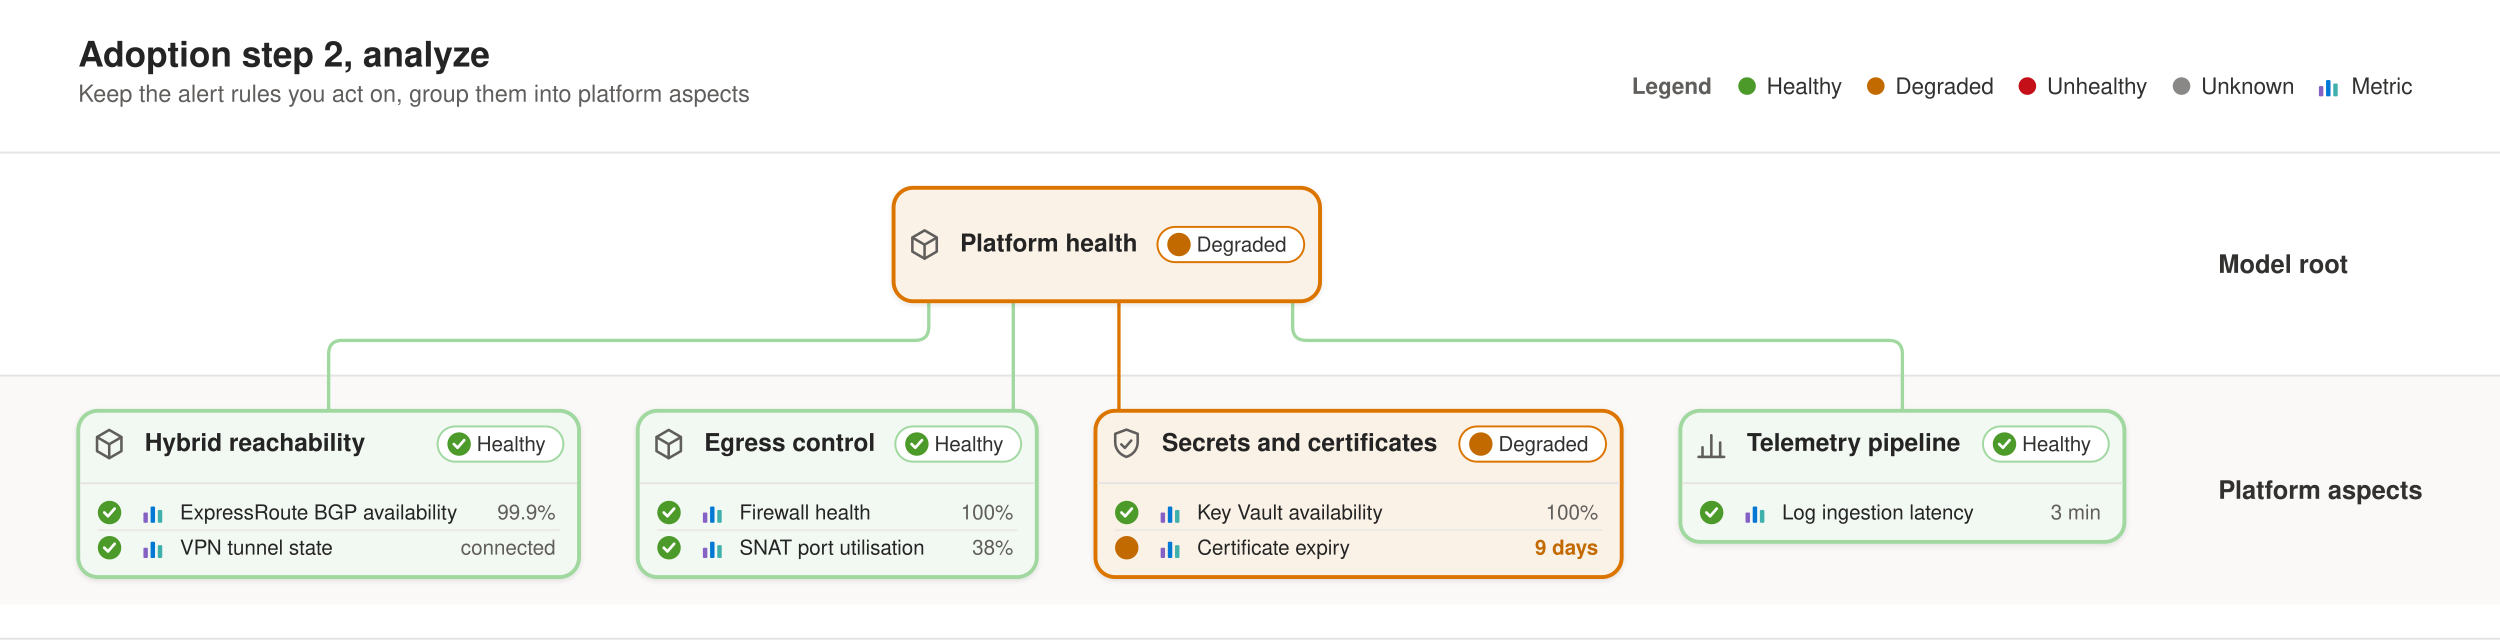
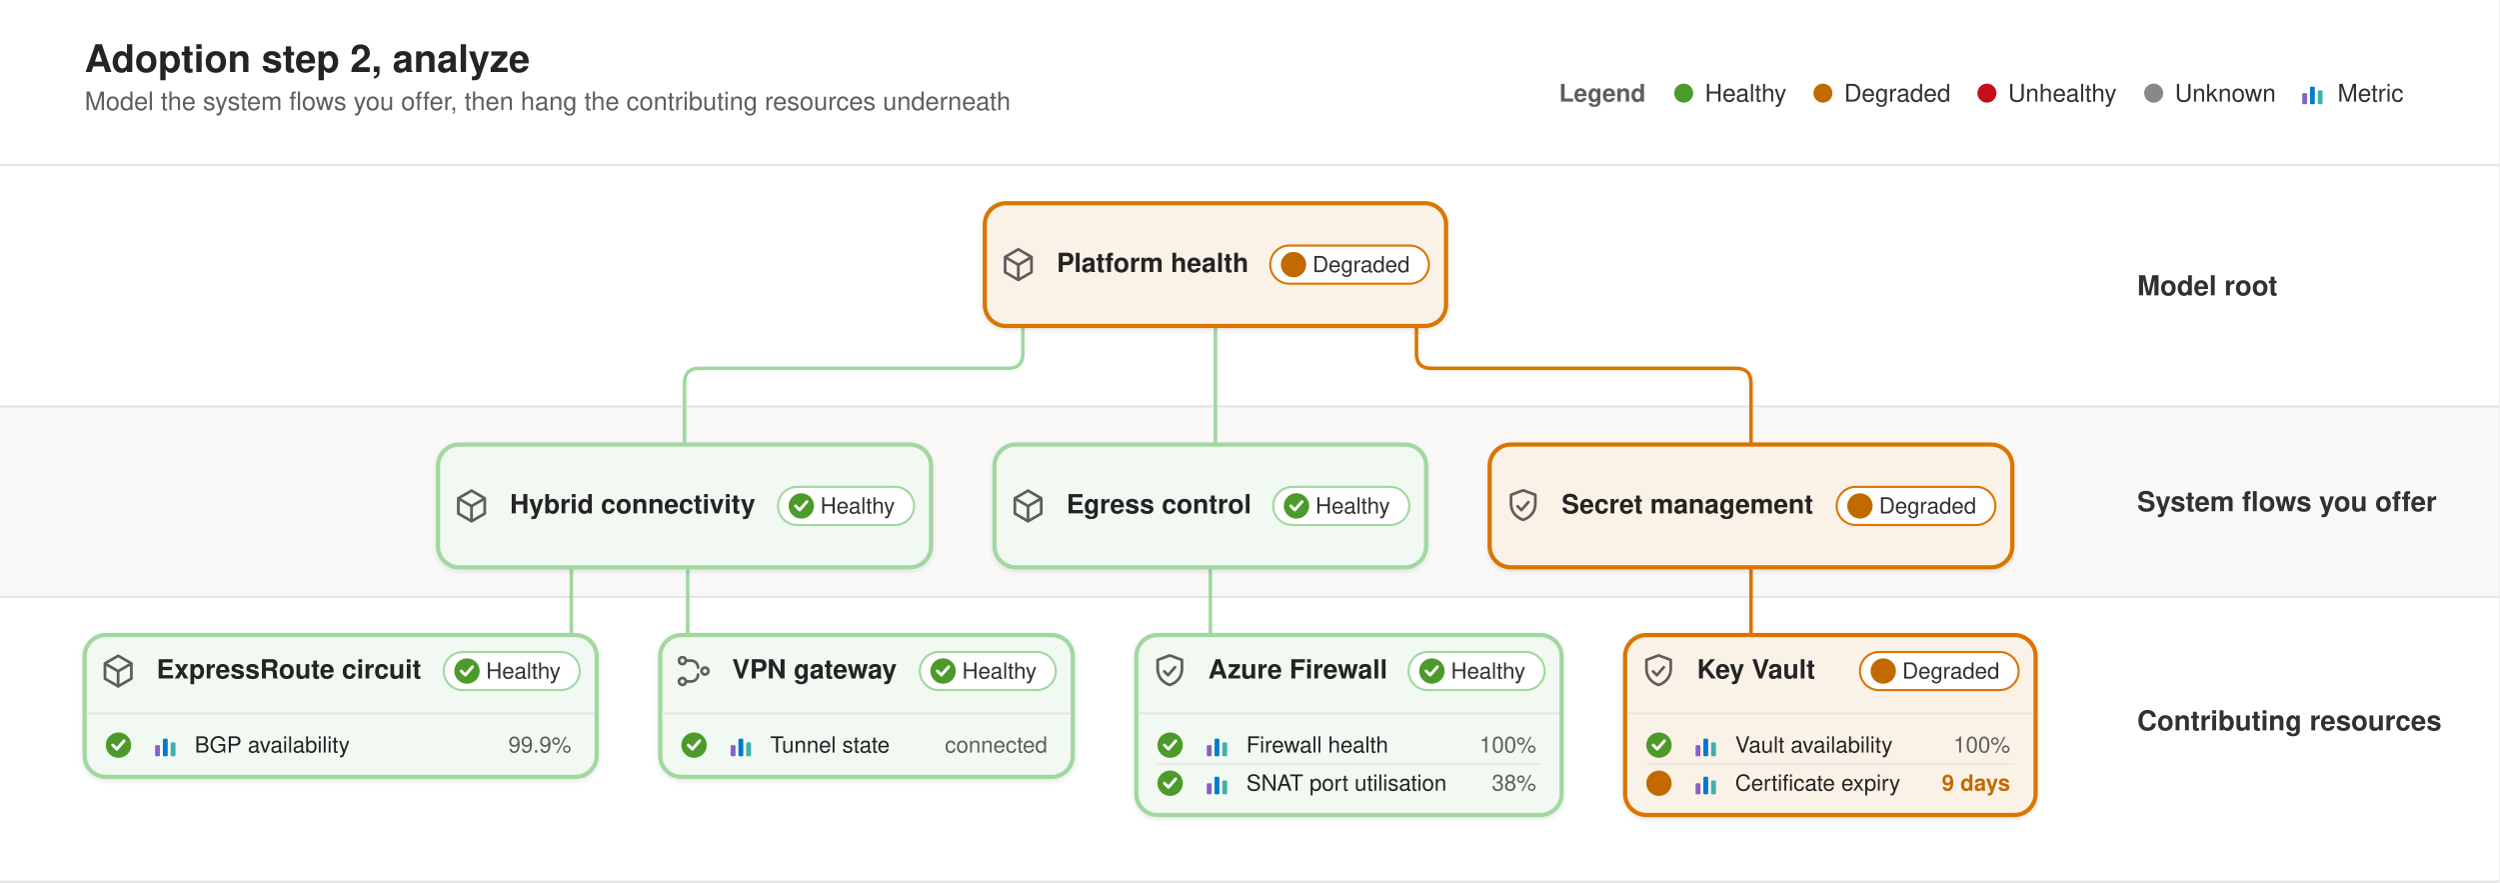
- <svg xmlns="http://www.w3.org/2000/svg" width="1278" height="327" viewBox="0 0 1278 327" font-family="Segoe UI, -apple-system, BlinkMacSystemFont, Helvetica, Arial, sans-serif">
+ <svg xmlns="http://www.w3.org/2000/svg" width="1181" height="417" viewBox="0 0 1181 417" font-family="Segoe UI, -apple-system, BlinkMacSystemFont, Helvetica, Arial, sans-serif">
  <defs>
    <filter id="cs" x="-20%" y="-20%" width="140%" height="140%">
      <feDropShadow dx="0" dy="1" stdDeviation="1.3" flood-color="#000" flood-opacity="0.1" />
    </filter>
  </defs>
-   <rect width="1278" height="327" fill="#ffffff" />
-   <rect x="0" y="78.0" width="1278" height="114.0" fill="#ffffff" />
-   <line x1="0" y1="78.0" x2="1278" y2="78.0" stroke="#e6e4e2" />
-   <text x="1134.0" y="139.5" font-size="13" font-weight="700" fill="#323130">Model root</text>
-   <rect x="0" y="192.0" width="1278" height="117.0" fill="#faf9f8" />
-   <line x1="0" y1="192.0" x2="1278" y2="192.0" stroke="#e6e4e2" />
-   <text x="1134.0" y="255.0" font-size="13" font-weight="700" fill="#323130">Platform aspects</text>
-   <line x1="0" y1="326.5" x2="1278" y2="326.5" stroke="#e6e4e2" />
+   <rect width="1181" height="417" fill="#ffffff" />
+   <rect x="0" y="78.0" width="1181" height="114.0" fill="#ffffff" />
+   <line x1="0" y1="78.0" x2="1181" y2="78.0" stroke="#e6e4e2" />
+   <text x="1010.0" y="139.5" font-size="13" font-weight="700" fill="#323130">Model root</text>
+   <rect x="0" y="192.0" width="1181" height="90.0" fill="#faf9f8" />
+   <line x1="0" y1="192.0" x2="1181" y2="192.0" stroke="#e6e4e2" />
+   <text x="1010.0" y="241.5" font-size="13" font-weight="700" fill="#323130">System flows you offer</text>
+   <rect x="0" y="282.0" width="1181" height="117.0" fill="#ffffff" />
+   <line x1="0" y1="282.0" x2="1181" y2="282.0" stroke="#e6e4e2" />
+   <text x="1010.0" y="345.0" font-size="13" font-weight="700" fill="#323130">Contributing resources</text>
+   <line x1="0" y1="416.5" x2="1181" y2="416.5" stroke="#e6e4e2" />
  <text x="40" y="34" font-size="18" font-weight="700" fill="#242424">Adoption step 2, analyze</text>
-   <text x="40" y="52" font-size="12" fill="#605e5c">Keep the alert rules you act on, group them into platform aspects</text>
-   <text x="875.1" y="48" font-size="11.5" font-weight="600" fill="#605e5c" text-anchor="end">Legend</text>
-   <circle cx="893.1" cy="44" r="4.5" fill="#4c9a2a" />
-   <text x="903.1" y="48" font-size="11.5" fill="#323130">Healthy</text>
-   <circle cx="958.9" cy="44" r="4.5" fill="#c26a00" />
-   <text x="968.9" y="48" font-size="11.5" fill="#323130">Degraded</text>
-   <circle cx="1036.4" cy="44" r="4.5" fill="#c50f18" />
-   <text x="1046.4" y="48" font-size="11.5" fill="#323130">Unhealthy</text>
-   <circle cx="1115.2" cy="44" r="4.5" fill="#8a8886" />
-   <text x="1125.2" y="48" font-size="11.5" fill="#323130">Unknown</text>
-   <g transform="translate(1184.1,37.0) scale(0.875)">
+   <text x="40" y="52" font-size="12" fill="#605e5c">Model the system flows you offer, then hang the contributing resources underneath</text>
+   <text x="777.7" y="48" font-size="11.5" font-weight="600" fill="#605e5c" text-anchor="end">Legend</text>
+   <circle cx="795.7" cy="44" r="4.5" fill="#4c9a2a" />
+   <text x="805.7" y="48" font-size="11.5" fill="#323130">Healthy</text>
+   <circle cx="861.5" cy="44" r="4.5" fill="#c26a00" />
+   <text x="871.5" y="48" font-size="11.5" fill="#323130">Degraded</text>
+   <circle cx="939.0" cy="44" r="4.5" fill="#c50f18" />
+   <text x="949.0" y="48" font-size="11.5" fill="#323130">Unhealthy</text>
+   <circle cx="1017.8" cy="44" r="4.5" fill="#8a8886" />
+   <text x="1027.8" y="48" font-size="11.5" fill="#323130">Unknown</text>
+   <g transform="translate(1086.7,37.0) scale(0.875)">
    <rect x="1.5" y="8" width="2.6" height="6" rx="0.6" fill="#8661c5" />
    <rect x="5.7" y="4.5" width="2.6" height="9.5" rx="0.6" fill="#0078D4" />
    <rect x="9.9" y="6.5" width="2.6" height="7.5" rx="0.6" fill="#3fb0ac" />
  </g>
-   <text x="1202.1" y="48" font-size="11.5" fill="#323130">Metric</text>
+   <text x="1104.7" y="48" font-size="11.5" fill="#323130">Metric</text>
  <g transform="translate(40.0,0)">
    <g fill="none" stroke-linecap="butt" stroke-linejoin="round">
-       <path d="M128.0 210.0 L128.0 181.0 Q128.0 174.0 135.0 174.0 L427.8 174.0 Q434.8 174.0 434.8 167.0 L434.8 154.0" stroke="#a0d8a0" stroke-width="1.7" />
-       <path d="M478.0 210.0 L478.0 154.0" stroke="#a0d8a0" stroke-width="1.7" />
-       <path d="M932.5 210.0 L932.5 181.0 Q932.5 174.0 925.5 174.0 L627.8 174.0 Q620.8 174.0 620.8 167.0 L620.8 154.0" stroke="#a0d8a0" stroke-width="1.7" />
-       <path d="M532.0 210.0 L532.0 154.0" stroke="#db7500" stroke-width="1.7" />
-     </g>
-     <g filter="url(#cs)">
-       <rect x="0.0" y="210.0" width="256" height="85" rx="10" fill="#f2f8f2" stroke="#a0d8a0" stroke-width="2" />
-     </g>
-     <g transform="translate(6.0,217.16) scale(0.82)">
-       <path d="M12 3.2l7.6 4.4v8.8L12 20.8l-7.6-4.4V7.6z" fill="none" stroke="#605e5c" stroke-width="1.6" stroke-linecap="round" stroke-linejoin="round" />
-       <path d="M4.6 7.8l7.4 4.3 7.4-4.3M12 12.1v8.6" fill="none" stroke="#605e5c" stroke-width="1.6" stroke-linecap="round" stroke-linejoin="round" />
-     </g>
-     <text x="34.0" y="230.5" font-size="12.5" font-weight="600" fill="#242424">Hybrid reachability</text>
-     <rect x="183.7" y="218.00" width="64.3" height="18" rx="9" fill="#ffffff" stroke="#a0d8a0" stroke-width="1" />
-     <circle cx="194.7" cy="227.0" r="6" fill="#4c9a2a" />
-     <path d="M192.0 227.0 l1.9 1.9 l3.4 -3.9" fill="none" stroke="#ffffff" stroke-width="1.4" stroke-linecap="round" stroke-linejoin="round" />
-     <text x="203.7" y="230.57" font-size="10.5" fill="#323130">Healthy</text>
-     <line x1="1.0" y1="247.0" x2="255.0" y2="247.0" stroke="#e6e4e2" />
-     <circle cx="16.0" cy="262.0" r="6" fill="#4c9a2a" />
-     <path d="M13.3 262.0 l1.9 1.9 l3.4 -3.9" fill="none" stroke="#ffffff" stroke-width="1.4" stroke-linecap="round" stroke-linejoin="round" />
-     <g transform="translate(32.0,255.0) scale(0.875)">
-       <rect x="1.5" y="8" width="2.6" height="6" rx="0.6" fill="#8661c5" />
-       <rect x="5.7" y="4.5" width="2.6" height="9.5" rx="0.6" fill="#0078D4" />
-       <rect x="9.9" y="6.5" width="2.6" height="7.5" rx="0.6" fill="#3fb0ac" />
-     </g>
-     <text x="52.0" y="265.5" font-size="10.5" fill="#242424">ExpressRoute BGP availability</text>
-     <text x="244.0" y="265.5" font-size="10.5" font-weight="400" fill="#605e5c" text-anchor="end">99.9%</text>
-     <line x1="10.0" y1="271.0" x2="246.0" y2="271.0" stroke="#e6e4e2" stroke-opacity="0.7" />
-     <circle cx="16.0" cy="280.0" r="6" fill="#4c9a2a" />
-     <path d="M13.3 280.0 l1.9 1.9 l3.4 -3.9" fill="none" stroke="#ffffff" stroke-width="1.4" stroke-linecap="round" stroke-linejoin="round" />
-     <g transform="translate(32.0,273.0) scale(0.875)">
-       <rect x="1.5" y="8" width="2.6" height="6" rx="0.6" fill="#8661c5" />
-       <rect x="5.7" y="4.5" width="2.6" height="9.5" rx="0.6" fill="#0078D4" />
-       <rect x="9.9" y="6.5" width="2.6" height="7.5" rx="0.6" fill="#3fb0ac" />
-     </g>
-     <text x="52.0" y="283.5" font-size="10.5" fill="#242424">VPN tunnel state</text>
-     <text x="244.0" y="283.5" font-size="10.5" font-weight="400" fill="#605e5c" text-anchor="end">connected</text>
-     <g filter="url(#cs)">
-       <rect x="286.0" y="210.0" width="204" height="85" rx="10" fill="#f2f8f2" stroke="#a0d8a0" stroke-width="2" />
-     </g>
-     <g transform="translate(292.0,217.16) scale(0.82)">
-       <path d="M12 3.2l7.6 4.4v8.8L12 20.8l-7.6-4.4V7.6z" fill="none" stroke="#605e5c" stroke-width="1.6" stroke-linecap="round" stroke-linejoin="round" />
-       <path d="M4.6 7.8l7.4 4.3 7.4-4.3M12 12.1v8.6" fill="none" stroke="#605e5c" stroke-width="1.6" stroke-linecap="round" stroke-linejoin="round" />
-     </g>
-     <text x="320.0" y="230.5" font-size="12.5" font-weight="600" fill="#242424">Egress control</text>
-     <rect x="417.7" y="218.00" width="64.3" height="18" rx="9" fill="#ffffff" stroke="#a0d8a0" stroke-width="1" />
-     <circle cx="428.7" cy="227.0" r="6" fill="#4c9a2a" />
-     <path d="M426.0 227.0 l1.9 1.9 l3.4 -3.9" fill="none" stroke="#ffffff" stroke-width="1.4" stroke-linecap="round" stroke-linejoin="round" />
-     <text x="437.7" y="230.57" font-size="10.5" fill="#323130">Healthy</text>
-     <line x1="287.0" y1="247.0" x2="489.0" y2="247.0" stroke="#e6e4e2" />
-     <circle cx="302.0" cy="262.0" r="6" fill="#4c9a2a" />
-     <path d="M299.3 262.0 l1.9 1.9 l3.4 -3.9" fill="none" stroke="#ffffff" stroke-width="1.4" stroke-linecap="round" stroke-linejoin="round" />
-     <g transform="translate(318.0,255.0) scale(0.875)">
-       <rect x="1.5" y="8" width="2.6" height="6" rx="0.6" fill="#8661c5" />
-       <rect x="5.7" y="4.5" width="2.6" height="9.5" rx="0.6" fill="#0078D4" />
-       <rect x="9.9" y="6.5" width="2.6" height="7.5" rx="0.6" fill="#3fb0ac" />
-     </g>
-     <text x="338.0" y="265.5" font-size="10.5" fill="#242424">Firewall health</text>
-     <text x="478.0" y="265.5" font-size="10.5" font-weight="400" fill="#605e5c" text-anchor="end">100%</text>
-     <line x1="296.0" y1="271.0" x2="480.0" y2="271.0" stroke="#e6e4e2" stroke-opacity="0.7" />
-     <circle cx="302.0" cy="280.0" r="6" fill="#4c9a2a" />
-     <path d="M299.3 280.0 l1.9 1.9 l3.4 -3.9" fill="none" stroke="#ffffff" stroke-width="1.4" stroke-linecap="round" stroke-linejoin="round" />
-     <g transform="translate(318.0,273.0) scale(0.875)">
-       <rect x="1.5" y="8" width="2.6" height="6" rx="0.6" fill="#8661c5" />
-       <rect x="5.7" y="4.5" width="2.6" height="9.5" rx="0.6" fill="#0078D4" />
-       <rect x="9.9" y="6.5" width="2.6" height="7.5" rx="0.6" fill="#3fb0ac" />
-     </g>
-     <text x="338.0" y="283.5" font-size="10.5" fill="#242424">SNAT port utilisation</text>
-     <text x="478.0" y="283.5" font-size="10.5" font-weight="400" fill="#605e5c" text-anchor="end">38%</text>
-     <g filter="url(#cs)">
-       <rect x="520.0" y="210.0" width="269" height="85" rx="10" fill="#fbf2e7" stroke="#db7500" stroke-width="2" />
-     </g>
-     <g transform="translate(526.0,217.16) scale(0.82)">
+       <path d="M230.0 300.0 L230.0 268.0" stroke="#a0d8a0" stroke-width="1.7" />
+       <path d="M285.0 300.0 L285.0 268.0" stroke="#a0d8a0" stroke-width="1.7" />
+       <path d="M532.0 300.0 L532.0 268.0" stroke="#a0d8a0" stroke-width="1.7" />
+       <path d="M787.5 300.0 L787.5 268.0" stroke="#db7500" stroke-width="1.7" />
+       <path d="M283.5 210.0 L283.5 181.0 Q283.5 174.0 290.5 174.0 L436.4 174.0 Q443.4 174.0 443.4 167.0 L443.4 154.0" stroke="#a0d8a0" stroke-width="1.7" />
+       <path d="M534.4 210.0 L534.4 154.0" stroke="#a0d8a0" stroke-width="1.7" />
+       <path d="M787.5 210.0 L787.5 181.0 Q787.5 174.0 780.5 174.0 L636.4 174.0 Q629.4 174.0 629.4 167.0 L629.4 154.0" stroke="#db7500" stroke-width="1.7" />
+     </g>
+     <g filter="url(#cs)">
+       <rect x="0.0" y="300.0" width="242" height="67" rx="10" fill="#f2f8f2" stroke="#a0d8a0" stroke-width="2" />
+     </g>
+     <g transform="translate(6.0,307.16) scale(0.82)">
+       <path d="M12 3.2l7.6 4.4v8.8L12 20.8l-7.6-4.4V7.6z" fill="none" stroke="#605e5c" stroke-width="1.6" stroke-linecap="round" stroke-linejoin="round" />
+       <path d="M4.6 7.8l7.4 4.3 7.4-4.3M12 12.1v8.6" fill="none" stroke="#605e5c" stroke-width="1.6" stroke-linecap="round" stroke-linejoin="round" />
+     </g>
+     <text x="34.0" y="320.5" font-size="12.5" font-weight="600" fill="#242424">ExpressRoute circuit</text>
+     <rect x="169.7" y="308.00" width="64.3" height="18" rx="9" fill="#ffffff" stroke="#a0d8a0" stroke-width="1" />
+     <circle cx="180.7" cy="317.0" r="6" fill="#4c9a2a" />
+     <path d="M178.0 317.0 l1.9 1.9 l3.4 -3.9" fill="none" stroke="#ffffff" stroke-width="1.4" stroke-linecap="round" stroke-linejoin="round" />
+     <text x="189.7" y="320.57" font-size="10.5" fill="#323130">Healthy</text>
+     <line x1="1.0" y1="337.0" x2="241.0" y2="337.0" stroke="#e6e4e2" />
+     <circle cx="16.0" cy="352.0" r="6" fill="#4c9a2a" />
+     <path d="M13.3 352.0 l1.9 1.9 l3.4 -3.9" fill="none" stroke="#ffffff" stroke-width="1.4" stroke-linecap="round" stroke-linejoin="round" />
+     <g transform="translate(32.0,345.0) scale(0.875)">
+       <rect x="1.5" y="8" width="2.6" height="6" rx="0.6" fill="#8661c5" />
+       <rect x="5.7" y="4.5" width="2.6" height="9.5" rx="0.6" fill="#0078D4" />
+       <rect x="9.9" y="6.5" width="2.6" height="7.5" rx="0.6" fill="#3fb0ac" />
+     </g>
+     <text x="52.0" y="355.5" font-size="10.5" fill="#242424">BGP availability</text>
+     <text x="230.0" y="355.5" font-size="10.5" font-weight="400" fill="#605e5c" text-anchor="end">99.9%</text>
+     <g filter="url(#cs)">
+       <rect x="272.0" y="300.0" width="195" height="67" rx="10" fill="#f2f8f2" stroke="#a0d8a0" stroke-width="2" />
+     </g>
+     <g transform="translate(278.0,307.16) scale(0.82)">
+       <circle cx="5.5" cy="6" r="2" fill="none" stroke="#605e5c" stroke-width="1.6" stroke-linecap="round" stroke-linejoin="round" />
+       <circle cx="5.5" cy="18" r="2" fill="none" stroke="#605e5c" stroke-width="1.6" stroke-linecap="round" stroke-linejoin="round" />
+       <circle cx="18.5" cy="12" r="2" fill="none" stroke="#605e5c" stroke-width="1.6" stroke-linecap="round" stroke-linejoin="round" />
+       <path d="M7.5 6h3a4 4 0 0 1 4 4M7.5 18h3a4 4 0 0 0 4-4" fill="none" stroke="#605e5c" stroke-width="1.6" stroke-linecap="round" stroke-linejoin="round" />
+     </g>
+     <text x="306.0" y="320.5" font-size="12.5" font-weight="600" fill="#242424">VPN gateway</text>
+     <rect x="394.7" y="308.00" width="64.3" height="18" rx="9" fill="#ffffff" stroke="#a0d8a0" stroke-width="1" />
+     <circle cx="405.7" cy="317.0" r="6" fill="#4c9a2a" />
+     <path d="M403.0 317.0 l1.9 1.9 l3.4 -3.9" fill="none" stroke="#ffffff" stroke-width="1.4" stroke-linecap="round" stroke-linejoin="round" />
+     <text x="414.7" y="320.57" font-size="10.5" fill="#323130">Healthy</text>
+     <line x1="273.0" y1="337.0" x2="466.0" y2="337.0" stroke="#e6e4e2" />
+     <circle cx="288.0" cy="352.0" r="6" fill="#4c9a2a" />
+     <path d="M285.3 352.0 l1.9 1.9 l3.4 -3.9" fill="none" stroke="#ffffff" stroke-width="1.4" stroke-linecap="round" stroke-linejoin="round" />
+     <g transform="translate(304.0,345.0) scale(0.875)">
+       <rect x="1.5" y="8" width="2.6" height="6" rx="0.6" fill="#8661c5" />
+       <rect x="5.7" y="4.5" width="2.6" height="9.5" rx="0.6" fill="#0078D4" />
+       <rect x="9.9" y="6.5" width="2.6" height="7.5" rx="0.6" fill="#3fb0ac" />
+     </g>
+     <text x="324.0" y="355.5" font-size="10.5" fill="#242424">Tunnel state</text>
+     <text x="455.0" y="355.5" font-size="10.5" font-weight="400" fill="#605e5c" text-anchor="end">connected</text>
+     <g filter="url(#cs)">
+       <rect x="497.0" y="300.0" width="201" height="85" rx="10" fill="#f2f8f2" stroke="#a0d8a0" stroke-width="2" />
+     </g>
+     <g transform="translate(503.0,307.16) scale(0.82)">
      <path d="M12 3l7 2.6v5.2c0 4.6-3 7.9-7 9.2-4-1.3-7-4.6-7-9.2V5.6z" fill="none" stroke="#605e5c" stroke-width="1.6" stroke-linecap="round" stroke-linejoin="round" />
      <path d="M8.8 12.2l2.2 2.2 4-4.6" fill="none" stroke="#605e5c" stroke-width="1.6" stroke-linecap="round" stroke-linejoin="round" />
    </g>
-     <text x="554.0" y="230.5" font-size="12.5" font-weight="600" fill="#242424">Secrets and certificates</text>
-     <rect x="706.0" y="218.00" width="75.0" height="18" rx="9" fill="#ffffff" stroke="#db7500" stroke-width="1" />
-     <circle cx="717.0" cy="227.0" r="6" fill="#c26a00" />
-     <text x="726.0" y="230.57" font-size="10.5" fill="#323130">Degraded</text>
-     <line x1="521.0" y1="247.0" x2="788.0" y2="247.0" stroke="#e6e4e2" />
-     <circle cx="536.0" cy="262.0" r="6" fill="#4c9a2a" />
-     <path d="M533.3 262.0 l1.9 1.9 l3.4 -3.9" fill="none" stroke="#ffffff" stroke-width="1.4" stroke-linecap="round" stroke-linejoin="round" />
-     <g transform="translate(552.0,255.0) scale(0.875)">
-       <rect x="1.5" y="8" width="2.6" height="6" rx="0.6" fill="#8661c5" />
-       <rect x="5.7" y="4.5" width="2.6" height="9.5" rx="0.6" fill="#0078D4" />
-       <rect x="9.9" y="6.5" width="2.6" height="7.5" rx="0.6" fill="#3fb0ac" />
-     </g>
-     <text x="572.0" y="265.5" font-size="10.5" fill="#242424">Key Vault availability</text>
-     <text x="777.0" y="265.5" font-size="10.5" font-weight="400" fill="#605e5c" text-anchor="end">100%</text>
-     <line x1="530.0" y1="271.0" x2="779.0" y2="271.0" stroke="#e6e4e2" stroke-opacity="0.7" />
-     <circle cx="536.0" cy="280.0" r="6" fill="#c26a00" />
-     <g transform="translate(552.0,273.0) scale(0.875)">
-       <rect x="1.5" y="8" width="2.6" height="6" rx="0.6" fill="#8661c5" />
-       <rect x="5.7" y="4.5" width="2.6" height="9.5" rx="0.6" fill="#0078D4" />
-       <rect x="9.9" y="6.5" width="2.6" height="7.5" rx="0.6" fill="#3fb0ac" />
-     </g>
-     <text x="572.0" y="283.5" font-size="10.5" fill="#242424">Certificate expiry</text>
-     <text x="777.0" y="283.5" font-size="10.5" font-weight="600" fill="#c26a00" text-anchor="end">9 days</text>
-     <g filter="url(#cs)">
-       <rect x="819.0" y="210.0" width="227" height="67" rx="10" fill="#f2f8f2" stroke="#a0d8a0" stroke-width="2" />
-     </g>
-     <g transform="translate(825.0,217.16) scale(0.82)">
-       <path d="M4 20h16" fill="none" stroke="#605e5c" stroke-width="1.6" stroke-linecap="round" stroke-linejoin="round" />
-       <path d="M6.5 20v-6M12 20V6.5M17.5 20v-9" fill="none" stroke="#605e5c" stroke-width="1.6" stroke-linecap="round" stroke-linejoin="round" />
-     </g>
-     <text x="853.0" y="230.5" font-size="12.5" font-weight="600" fill="#242424">Telemetry pipeline</text>
-     <rect x="973.7" y="218.00" width="64.3" height="18" rx="9" fill="#ffffff" stroke="#a0d8a0" stroke-width="1" />
-     <circle cx="984.7" cy="227.0" r="6" fill="#4c9a2a" />
-     <path d="M982.0 227.0 l1.9 1.9 l3.4 -3.9" fill="none" stroke="#ffffff" stroke-width="1.4" stroke-linecap="round" stroke-linejoin="round" />
-     <text x="993.7" y="230.57" font-size="10.5" fill="#323130">Healthy</text>
-     <line x1="820.0" y1="247.0" x2="1045.0" y2="247.0" stroke="#e6e4e2" />
-     <circle cx="835.0" cy="262.0" r="6" fill="#4c9a2a" />
-     <path d="M832.3 262.0 l1.9 1.9 l3.4 -3.9" fill="none" stroke="#ffffff" stroke-width="1.4" stroke-linecap="round" stroke-linejoin="round" />
-     <g transform="translate(851.0,255.0) scale(0.875)">
-       <rect x="1.5" y="8" width="2.6" height="6" rx="0.6" fill="#8661c5" />
-       <rect x="5.7" y="4.5" width="2.6" height="9.5" rx="0.6" fill="#0078D4" />
-       <rect x="9.9" y="6.5" width="2.6" height="7.5" rx="0.6" fill="#3fb0ac" />
-     </g>
-     <text x="871.0" y="265.5" font-size="10.5" fill="#242424">Log ingestion latency</text>
-     <text x="1034.0" y="265.5" font-size="10.5" font-weight="400" fill="#605e5c" text-anchor="end">3 min</text>
-     <g filter="url(#cs)">
-       <rect x="416.8" y="96.0" width="218" height="58" rx="10" fill="#fbf2e7" stroke="#db7500" stroke-width="2" />
-     </g>
-     <g transform="translate(422.8,115.16) scale(0.82)">
-       <path d="M12 3.2l7.6 4.4v8.8L12 20.8l-7.6-4.4V7.6z" fill="none" stroke="#605e5c" stroke-width="1.6" stroke-linecap="round" stroke-linejoin="round" />
-       <path d="M4.6 7.8l7.4 4.3 7.4-4.3M12 12.1v8.6" fill="none" stroke="#605e5c" stroke-width="1.6" stroke-linecap="round" stroke-linejoin="round" />
-     </g>
-     <text x="450.8" y="128.5" font-size="12.5" font-weight="600" fill="#242424">Platform health</text>
-     <rect x="551.7" y="116.00" width="75.0" height="18" rx="9" fill="#ffffff" stroke="#db7500" stroke-width="1" />
-     <circle cx="562.7" cy="125.0" r="6" fill="#c26a00" />
-     <text x="571.7" y="128.57" font-size="10.5" fill="#323130">Degraded</text>
+     <text x="531.0" y="320.5" font-size="12.5" font-weight="600" fill="#242424">Azure Firewall</text>
+     <rect x="625.7" y="308.00" width="64.3" height="18" rx="9" fill="#ffffff" stroke="#a0d8a0" stroke-width="1" />
+     <circle cx="636.7" cy="317.0" r="6" fill="#4c9a2a" />
+     <path d="M634.0 317.0 l1.9 1.9 l3.4 -3.9" fill="none" stroke="#ffffff" stroke-width="1.4" stroke-linecap="round" stroke-linejoin="round" />
+     <text x="645.7" y="320.57" font-size="10.5" fill="#323130">Healthy</text>
+     <line x1="498.0" y1="337.0" x2="697.0" y2="337.0" stroke="#e6e4e2" />
+     <circle cx="513.0" cy="352.0" r="6" fill="#4c9a2a" />
+     <path d="M510.3 352.0 l1.9 1.9 l3.4 -3.9" fill="none" stroke="#ffffff" stroke-width="1.4" stroke-linecap="round" stroke-linejoin="round" />
+     <g transform="translate(529.0,345.0) scale(0.875)">
+       <rect x="1.5" y="8" width="2.6" height="6" rx="0.6" fill="#8661c5" />
+       <rect x="5.7" y="4.5" width="2.6" height="9.5" rx="0.6" fill="#0078D4" />
+       <rect x="9.9" y="6.5" width="2.6" height="7.5" rx="0.6" fill="#3fb0ac" />
+     </g>
+     <text x="549.0" y="355.5" font-size="10.5" fill="#242424">Firewall health</text>
+     <text x="686.0" y="355.5" font-size="10.5" font-weight="400" fill="#605e5c" text-anchor="end">100%</text>
+     <line x1="507.0" y1="361.0" x2="688.0" y2="361.0" stroke="#e6e4e2" stroke-opacity="0.7" />
+     <circle cx="513.0" cy="370.0" r="6" fill="#4c9a2a" />
+     <path d="M510.3 370.0 l1.9 1.9 l3.4 -3.9" fill="none" stroke="#ffffff" stroke-width="1.4" stroke-linecap="round" stroke-linejoin="round" />
+     <g transform="translate(529.0,363.0) scale(0.875)">
+       <rect x="1.5" y="8" width="2.6" height="6" rx="0.6" fill="#8661c5" />
+       <rect x="5.7" y="4.5" width="2.6" height="9.5" rx="0.6" fill="#0078D4" />
+       <rect x="9.9" y="6.5" width="2.6" height="7.5" rx="0.6" fill="#3fb0ac" />
+     </g>
+     <text x="549.0" y="373.5" font-size="10.5" fill="#242424">SNAT port utilisation</text>
+     <text x="686.0" y="373.5" font-size="10.5" font-weight="400" fill="#605e5c" text-anchor="end">38%</text>
+     <g filter="url(#cs)">
+       <rect x="728.0" y="300.0" width="194" height="85" rx="10" fill="#fbf2e7" stroke="#db7500" stroke-width="2" />
+     </g>
+     <g transform="translate(734.0,307.16) scale(0.82)">
+       <path d="M12 3l7 2.6v5.2c0 4.6-3 7.9-7 9.2-4-1.3-7-4.6-7-9.2V5.6z" fill="none" stroke="#605e5c" stroke-width="1.6" stroke-linecap="round" stroke-linejoin="round" />
+       <path d="M8.8 12.2l2.2 2.2 4-4.6" fill="none" stroke="#605e5c" stroke-width="1.6" stroke-linecap="round" stroke-linejoin="round" />
+     </g>
+     <text x="762.0" y="320.5" font-size="12.5" font-weight="600" fill="#242424">Key Vault</text>
+     <rect x="839.0" y="308.00" width="75.0" height="18" rx="9" fill="#ffffff" stroke="#db7500" stroke-width="1" />
+     <circle cx="850.0" cy="317.0" r="6" fill="#c26a00" />
+     <text x="859.0" y="320.57" font-size="10.5" fill="#323130">Degraded</text>
+     <line x1="729.0" y1="337.0" x2="921.0" y2="337.0" stroke="#e6e4e2" />
+     <circle cx="744.0" cy="352.0" r="6" fill="#4c9a2a" />
+     <path d="M741.3 352.0 l1.9 1.9 l3.4 -3.9" fill="none" stroke="#ffffff" stroke-width="1.4" stroke-linecap="round" stroke-linejoin="round" />
+     <g transform="translate(760.0,345.0) scale(0.875)">
+       <rect x="1.5" y="8" width="2.6" height="6" rx="0.6" fill="#8661c5" />
+       <rect x="5.7" y="4.5" width="2.6" height="9.5" rx="0.6" fill="#0078D4" />
+       <rect x="9.9" y="6.5" width="2.6" height="7.5" rx="0.6" fill="#3fb0ac" />
+     </g>
+     <text x="780.0" y="355.5" font-size="10.5" fill="#242424">Vault availability</text>
+     <text x="910.0" y="355.5" font-size="10.5" font-weight="400" fill="#605e5c" text-anchor="end">100%</text>
+     <line x1="738.0" y1="361.0" x2="912.0" y2="361.0" stroke="#e6e4e2" stroke-opacity="0.7" />
+     <circle cx="744.0" cy="370.0" r="6" fill="#c26a00" />
+     <g transform="translate(760.0,363.0) scale(0.875)">
+       <rect x="1.5" y="8" width="2.6" height="6" rx="0.6" fill="#8661c5" />
+       <rect x="5.7" y="4.5" width="2.6" height="9.5" rx="0.6" fill="#0078D4" />
+       <rect x="9.9" y="6.5" width="2.6" height="7.5" rx="0.6" fill="#3fb0ac" />
+     </g>
+     <text x="780.0" y="373.5" font-size="10.5" fill="#242424">Certificate expiry</text>
+     <text x="910.0" y="373.5" font-size="10.5" font-weight="600" fill="#c26a00" text-anchor="end">9 days</text>
+     <g filter="url(#cs)">
+       <rect x="167.0" y="210.0" width="233" height="58" rx="10" fill="#f2f8f2" stroke="#a0d8a0" stroke-width="2" />
+     </g>
+     <g transform="translate(173.0,229.16) scale(0.82)">
+       <path d="M12 3.2l7.6 4.4v8.8L12 20.8l-7.6-4.4V7.6z" fill="none" stroke="#605e5c" stroke-width="1.6" stroke-linecap="round" stroke-linejoin="round" />
+       <path d="M4.6 7.8l7.4 4.3 7.4-4.3M12 12.1v8.6" fill="none" stroke="#605e5c" stroke-width="1.6" stroke-linecap="round" stroke-linejoin="round" />
+     </g>
+     <text x="201.0" y="242.5" font-size="12.5" font-weight="600" fill="#242424">Hybrid connectivity</text>
+     <rect x="327.7" y="230.00" width="64.3" height="18" rx="9" fill="#ffffff" stroke="#a0d8a0" stroke-width="1" />
+     <circle cx="338.7" cy="239.0" r="6" fill="#4c9a2a" />
+     <path d="M336.0 239.0 l1.9 1.9 l3.4 -3.9" fill="none" stroke="#ffffff" stroke-width="1.4" stroke-linecap="round" stroke-linejoin="round" />
+     <text x="347.7" y="242.57" font-size="10.5" fill="#323130">Healthy</text>
+     <g filter="url(#cs)">
+       <rect x="430.0" y="210.0" width="204" height="58" rx="10" fill="#f2f8f2" stroke="#a0d8a0" stroke-width="2" />
+     </g>
+     <g transform="translate(436.0,229.16) scale(0.82)">
+       <path d="M12 3.2l7.6 4.4v8.8L12 20.8l-7.6-4.4V7.6z" fill="none" stroke="#605e5c" stroke-width="1.6" stroke-linecap="round" stroke-linejoin="round" />
+       <path d="M4.6 7.8l7.4 4.3 7.4-4.3M12 12.1v8.6" fill="none" stroke="#605e5c" stroke-width="1.6" stroke-linecap="round" stroke-linejoin="round" />
+     </g>
+     <text x="464.0" y="242.5" font-size="12.5" font-weight="600" fill="#242424">Egress control</text>
+     <rect x="561.7" y="230.00" width="64.3" height="18" rx="9" fill="#ffffff" stroke="#a0d8a0" stroke-width="1" />
+     <circle cx="572.7" cy="239.0" r="6" fill="#4c9a2a" />
+     <path d="M570.0 239.0 l1.9 1.9 l3.4 -3.9" fill="none" stroke="#ffffff" stroke-width="1.4" stroke-linecap="round" stroke-linejoin="round" />
+     <text x="581.7" y="242.57" font-size="10.5" fill="#323130">Healthy</text>
+     <g filter="url(#cs)">
+       <rect x="664.0" y="210.0" width="247" height="58" rx="10" fill="#fbf2e7" stroke="#db7500" stroke-width="2" />
+     </g>
+     <g transform="translate(670.0,229.16) scale(0.82)">
+       <path d="M12 3l7 2.6v5.2c0 4.6-3 7.9-7 9.2-4-1.3-7-4.6-7-9.2V5.6z" fill="none" stroke="#605e5c" stroke-width="1.6" stroke-linecap="round" stroke-linejoin="round" />
+       <path d="M8.8 12.2l2.2 2.2 4-4.6" fill="none" stroke="#605e5c" stroke-width="1.6" stroke-linecap="round" stroke-linejoin="round" />
+     </g>
+     <text x="698.0" y="242.5" font-size="12.5" font-weight="600" fill="#242424">Secret management</text>
+     <rect x="828.0" y="230.00" width="75.0" height="18" rx="9" fill="#ffffff" stroke="#db7500" stroke-width="1" />
+     <circle cx="839.0" cy="239.0" r="6" fill="#c26a00" />
+     <text x="848.0" y="242.57" font-size="10.5" fill="#323130">Degraded</text>
+     <g filter="url(#cs)">
+       <rect x="425.4" y="96.0" width="218" height="58" rx="10" fill="#fbf2e7" stroke="#db7500" stroke-width="2" />
+     </g>
+     <g transform="translate(431.4,115.16) scale(0.82)">
+       <path d="M12 3.2l7.6 4.4v8.8L12 20.8l-7.6-4.4V7.6z" fill="none" stroke="#605e5c" stroke-width="1.6" stroke-linecap="round" stroke-linejoin="round" />
+       <path d="M4.6 7.8l7.4 4.3 7.4-4.3M12 12.1v8.6" fill="none" stroke="#605e5c" stroke-width="1.6" stroke-linecap="round" stroke-linejoin="round" />
+     </g>
+     <text x="459.4" y="128.5" font-size="12.5" font-weight="600" fill="#242424">Platform health</text>
+     <rect x="560.3" y="116.00" width="75.0" height="18" rx="9" fill="#ffffff" stroke="#db7500" stroke-width="1" />
+     <circle cx="571.3" cy="125.0" r="6" fill="#c26a00" />
+     <text x="580.3" y="128.57" font-size="10.5" fill="#323130">Degraded</text>
  </g>
</svg>
